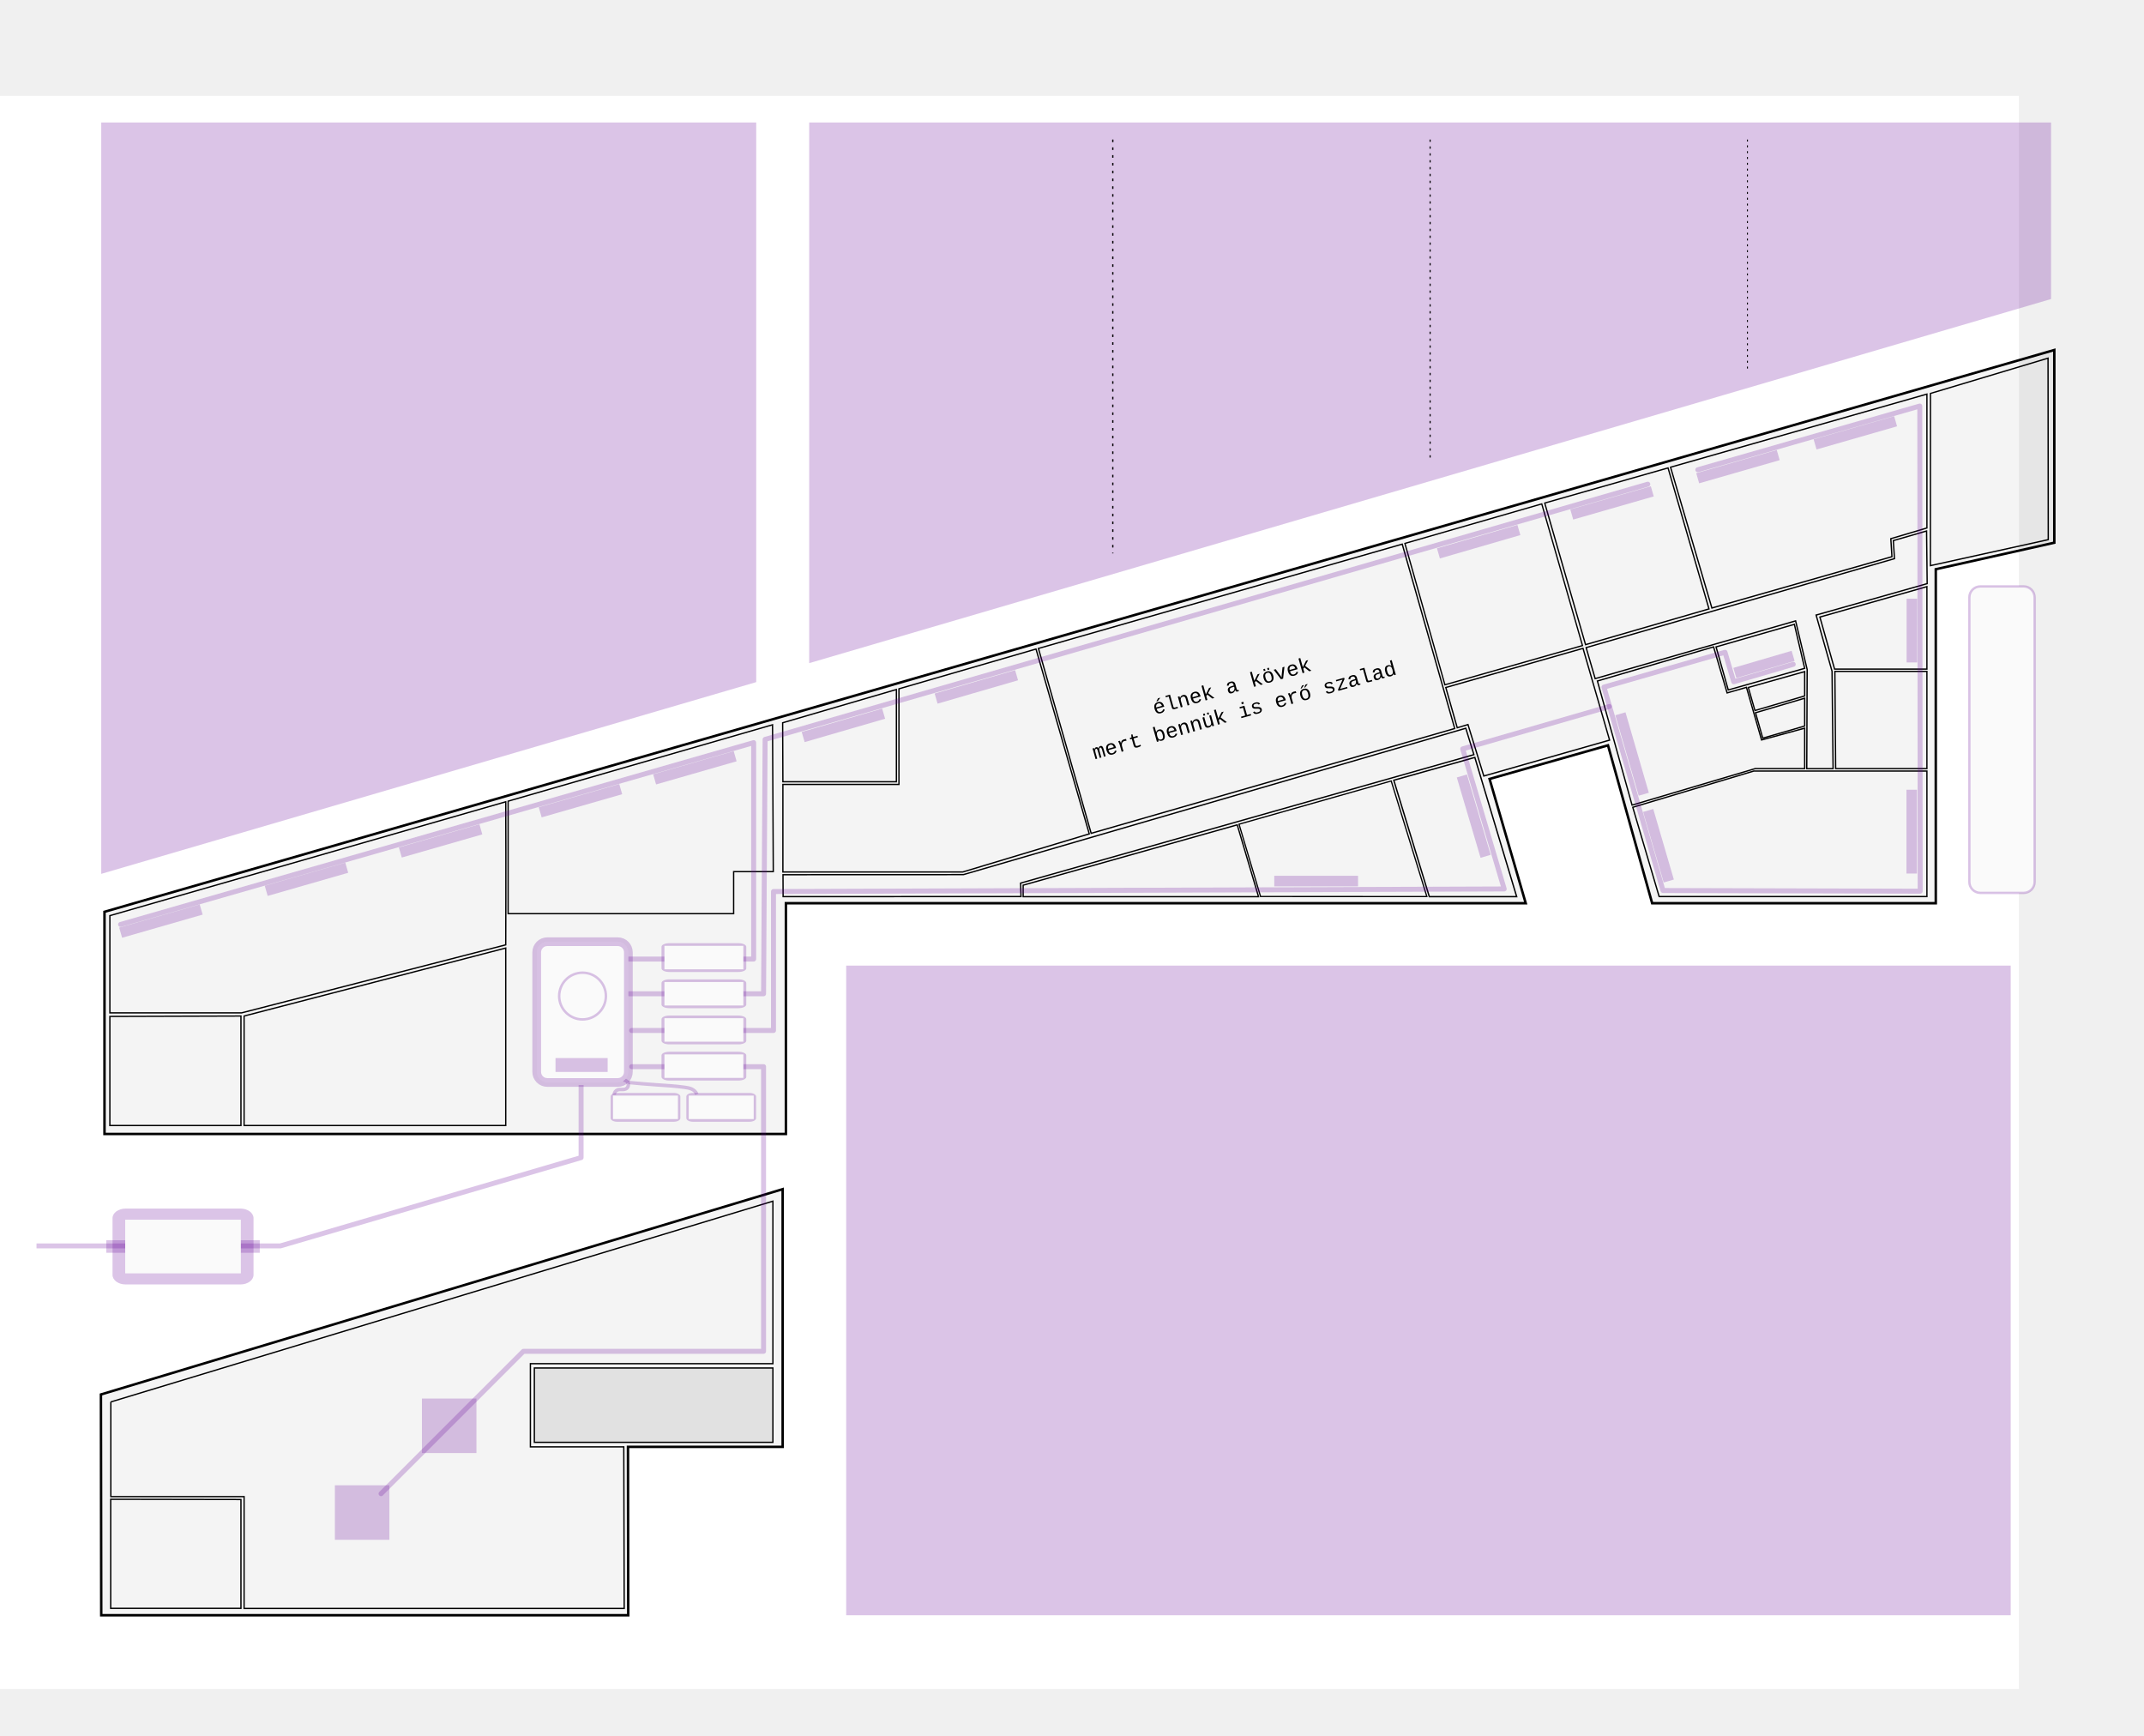
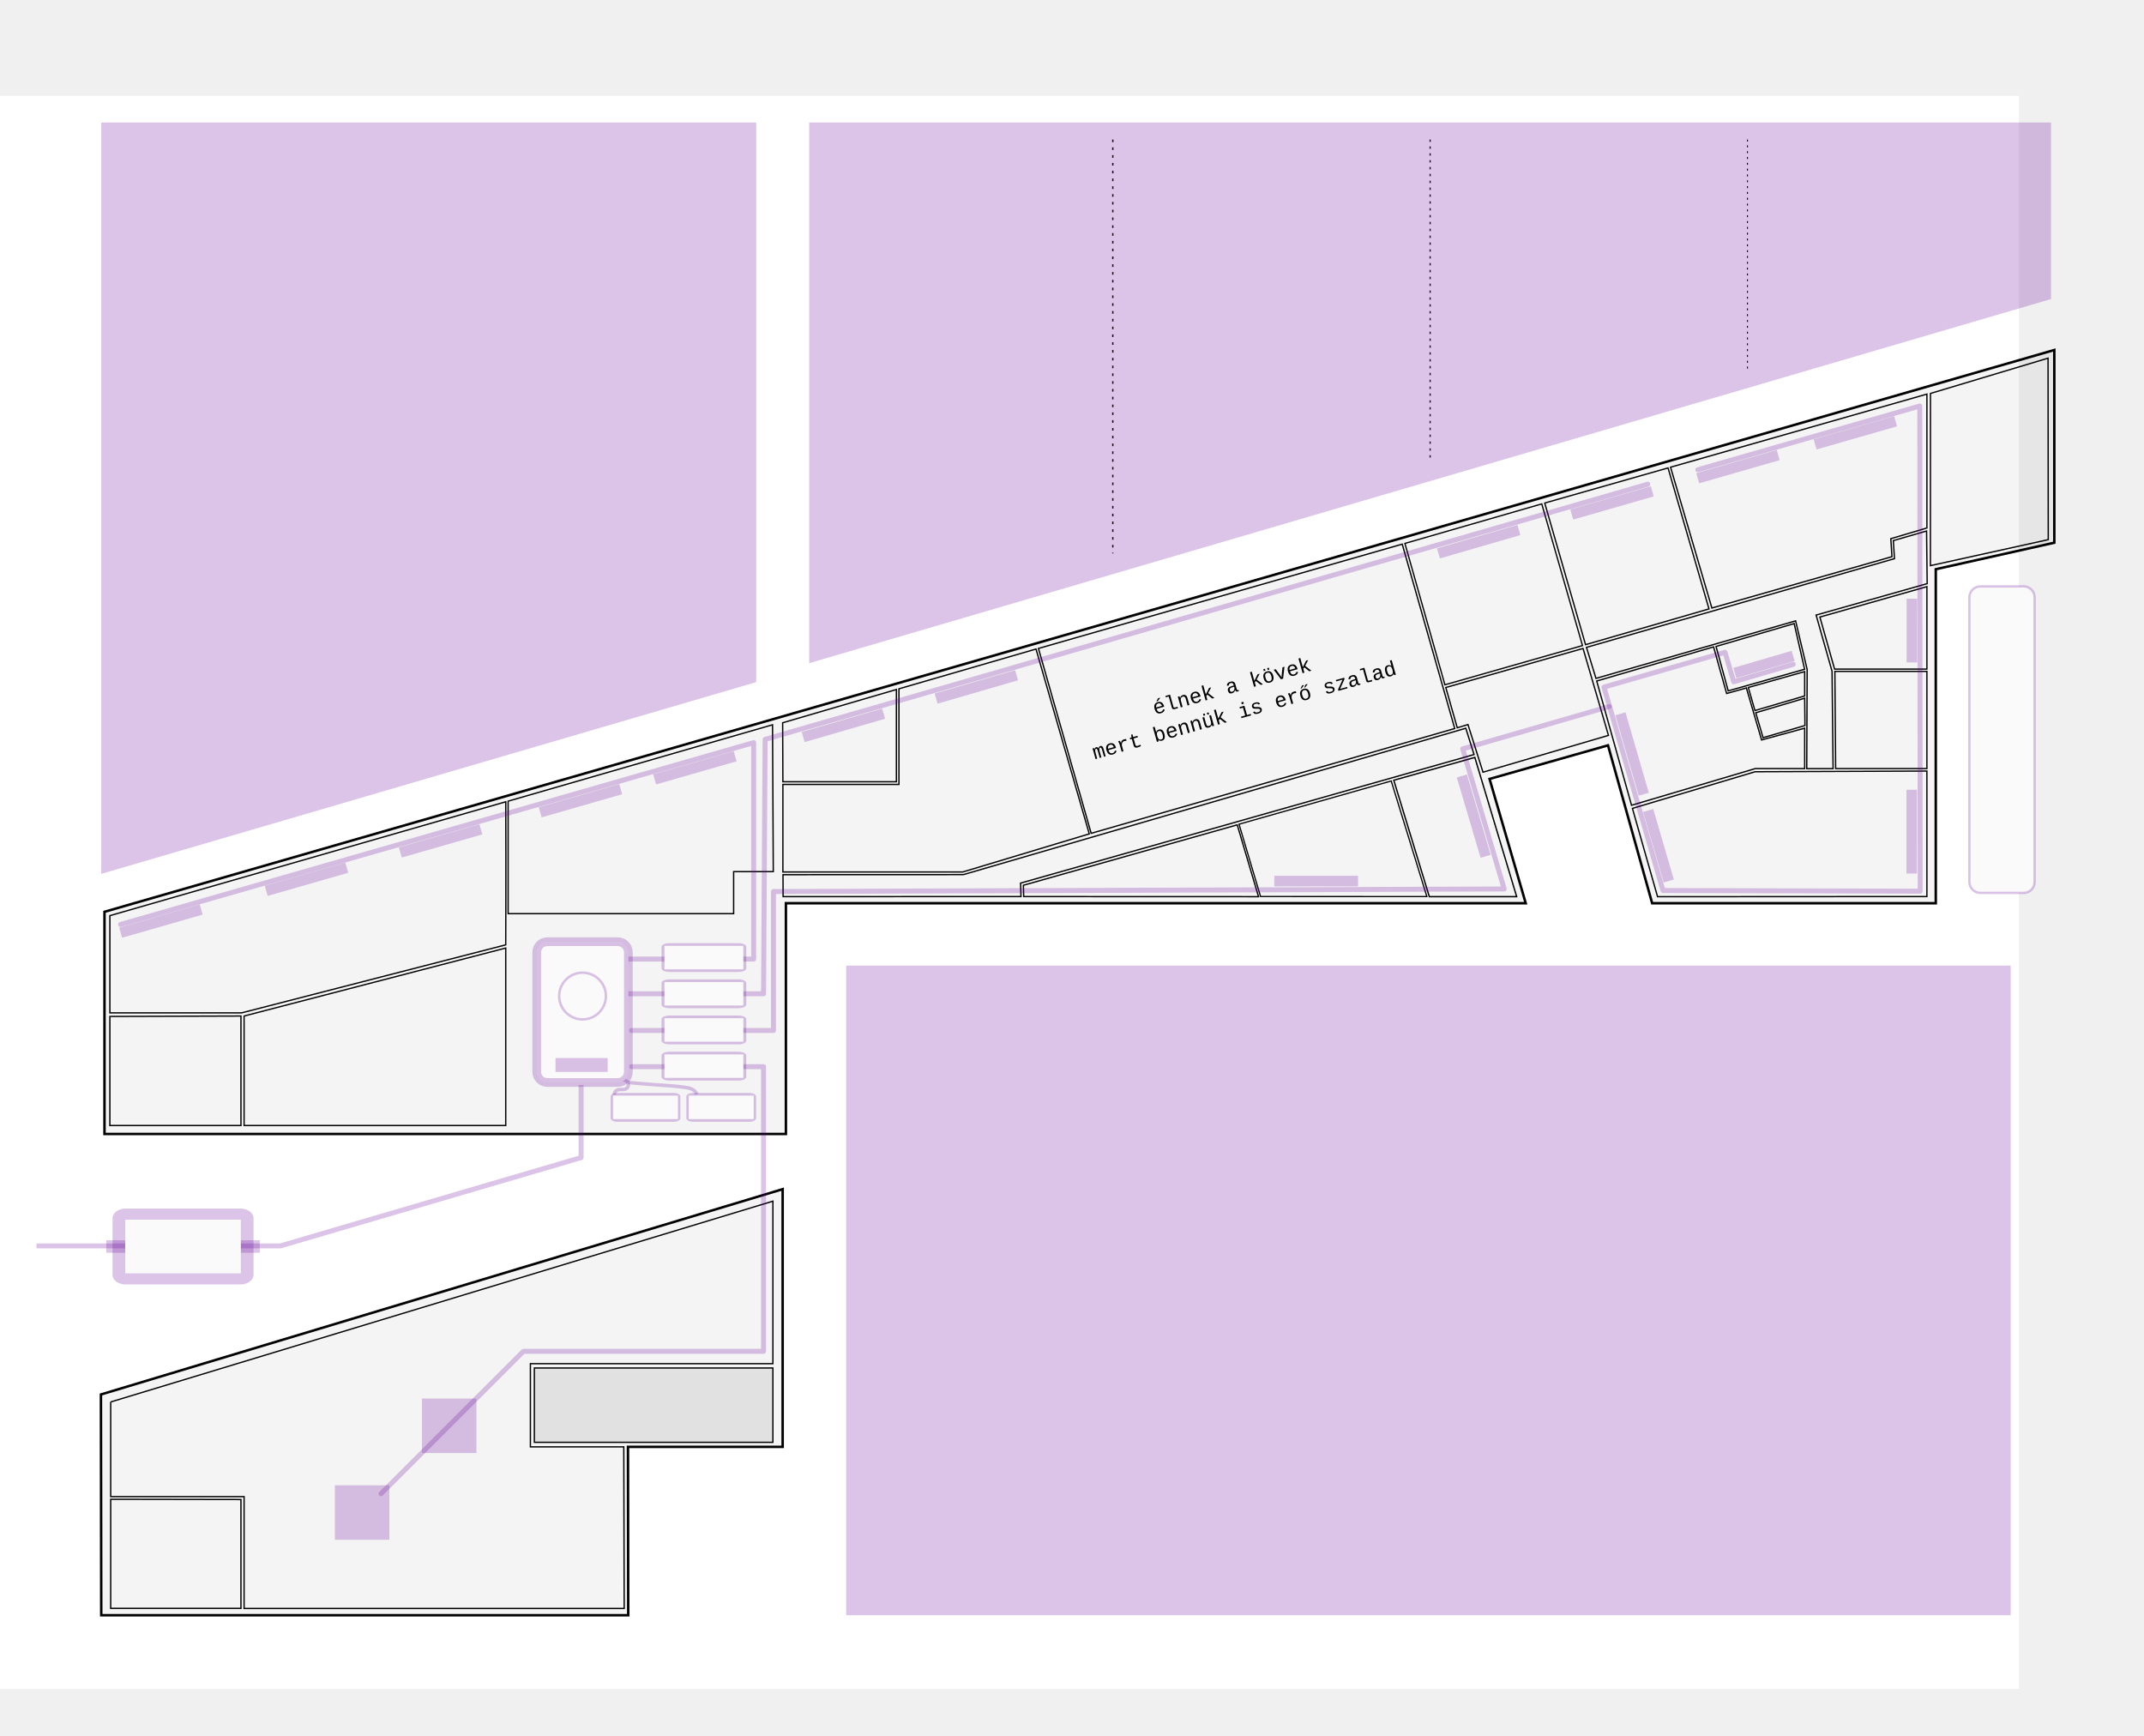
<svg xmlns="http://www.w3.org/2000/svg" width="432.435mm" height="350mm" viewBox="0 0 432.435 350" version="1.1" id="svg5">
  <defs id="defs2">
    </defs>
  <g id="drawing" transform="translate(87.61958,-48.61679)" style="display:inline">
    <rect style="display:inline;opacity:1;fill:#ffffff;fill-opacity:1;stroke:none;stroke-width:0.47;stroke-linecap:butt;stroke-linejoin:round;stroke-miterlimit:4;stroke-dasharray:0.47, 3.759;stroke-dashoffset:0;stroke-opacity:1;stop-color:#000000" id="rect78717" width="416.761" height="321.272" x="-97.173" y="67.955" class="clickthrough" />
    <rect style="opacity:1;fill:#fafafa;fill-opacity:1;stroke:#660099;stroke-width:0.477;stroke-linecap:round;stroke-linejoin:round;stroke-miterlimit:4;stroke-dasharray:none;stroke-opacity:0.231;stop-color:#000000" id="rect4922" width="13.162" height="61.81" x="309.59" y="166.878" ry="2.213" />
    <path style="fill:#000000;fill-opacity:0.045;stroke:#000000;stroke-width:0.5;stroke-linecap:butt;stroke-linejoin:miter;stroke-miterlimit:4;stroke-dasharray:none;stroke-opacity:1" d="m -66.544,232.498 -2.6e-4,44.81 h 137.438 l 2.6e-4,-46.537 149.22,1.2e-4 -7.295,-25.065 23.888,-6.778 8.905,31.842 h 57.206 v -67.358 l 23.907,-5.349 v -38.862 z" id="envelope_emelet" />
    <g id="g2208" style="fill:none;stroke:#660099;stroke-opacity:0.231" transform="translate(0,-1.5875)">
      <path style="fill:none;stroke:#660099;stroke-width:0.7;stroke-linecap:butt;stroke-linejoin:miter;stroke-miterlimit:4;stroke-dasharray:none;stroke-opacity:0.231" d="m 38.092,268.038 c 0.216,-0.021 0.438,0.037 0.617,0.16 0.179,0.123 0.312,0.31 0.371,0.519 0.058,0.209 0.041,0.438 -0.048,0.636 -0.089,0.198 -0.25,0.362 -0.445,0.456 -0.252,0.122 -0.543,0.124 -0.823,0.118 -0.28,-0.006 -0.568,-0.018 -0.83,0.081 -0.198,0.074 -0.372,0.211 -0.491,0.385 -0.119,0.174 -0.184,0.386 -0.182,0.597" id="path1031" />
      <path style="fill:none;fill-opacity:1;stroke:#660099;stroke-width:0.7;stroke-linecap:butt;stroke-linejoin:miter;stroke-miterlimit:4;stroke-dasharray:none;stroke-opacity:0.231" d="m 39.121,268.506 c 1.913,0.189 3.828,0.349 5.746,0.482 1.874,0.129 3.752,0.232 5.612,0.495 0.487,0.069 0.98,0.151 1.426,0.358 0.223,0.104 0.433,0.239 0.609,0.41 0.177,0.171 0.319,0.38 0.402,0.611 0.003,0.007 0.005,0.015 0.008,0.022" id="path1035" />
    </g>
    <path style="fill:#000000;fill-opacity:0.045;stroke:#000000;stroke-width:0.5;stroke-linecap:butt;stroke-linejoin:miter;stroke-miterlimit:4;stroke-dasharray:none;stroke-opacity:1" d="M -67.263,329.841 70.239,288.436 v 51.967 H 39.042 l 0.051,33.958 -106.292,-4e-4 z" id="envelope_foldszint" />
    <path style="fill:#660099;fill-opacity:0.231;stroke:none;stroke-width:0.265px;stroke-linecap:butt;stroke-linejoin:miter;stroke-opacity:1" d="M 75.588,182.353 V 73.313 l 250.482,-2.96e-4 v 35.611 z" id="path91226" class="clickthrough" />
    <rect style="display:inline;opacity:0;fill:#660099;fill-opacity:0.231;stroke:none;stroke-width:1.314;stroke-linecap:butt;stroke-linejoin:round;stroke-miterlimit:4;stroke-dasharray:none;stroke-dashoffset:0;stroke-opacity:0.231;stop-color:#000000" id="rect93623-7" width="58.473" height="31.883" x="267.598" y="73.312" />
    <rect style="display:inline;opacity:0;fill:#660099;fill-opacity:0.231;stroke:none;stroke-width:1.652;stroke-linecap:butt;stroke-linejoin:round;stroke-miterlimit:4;stroke-dasharray:none;stroke-dashoffset:0;stroke-opacity:0.231;stop-color:#000000" id="rect93623-9" width="58.473" height="50.375" x="203.594" y="73.313" />
    <rect style="display:inline;opacity:0;fill:#660099;fill-opacity:0.231;stroke:none;stroke-width:1.933;stroke-linecap:butt;stroke-linejoin:round;stroke-miterlimit:4;stroke-dasharray:none;stroke-dashoffset:0;stroke-opacity:0.231;stop-color:#000000" id="rect93623-6" width="58.473" height="68.96" x="139.591" y="73.313" />
    <rect style="opacity:0;fill:#660099;fill-opacity:0.231;stroke:none;stroke-width:2.178;stroke-linecap:butt;stroke-linejoin:round;stroke-miterlimit:4;stroke-dasharray:none;stroke-dashoffset:0;stroke-opacity:0.231;stop-color:#000000" id="rect93623" width="58.473" height="87.577" x="75.588" y="73.313" />
    <path style="fill:#660099;fill-opacity:0.231;stroke:none;stroke-width:0.265px;stroke-linecap:butt;stroke-linejoin:miter;stroke-opacity:1" d="M 64.905,73.313 H -67.199 V 224.848 L 64.905,186.179 Z" id="path92253" />
    <g id="g2723">
      <path style="display:inline;fill:none;stroke:#000000;stroke-width:0.262;stroke-linecap:butt;stroke-linejoin:miter;stroke-miterlimit:4;stroke-dasharray:0.524, 1.048;stroke-dashoffset:0;stroke-opacity:1" d="M 136.826,76.762 V 160.214" id="path942" />
      <path style="display:inline;fill:none;stroke:#000000;stroke-width:0.231;stroke-linecap:butt;stroke-linejoin:miter;stroke-miterlimit:4;stroke-dasharray:0.461, 0.923;stroke-dashoffset:0;stroke-opacity:1" d="M 200.829,76.762 V 141.429" id="path942-6" />
      <path style="display:inline;fill:none;stroke:#000000;stroke-width:0.196;stroke-linecap:butt;stroke-linejoin:miter;stroke-miterlimit:4;stroke-dasharray:0.391, 0.783;stroke-dashoffset:0;stroke-opacity:1" d="M 264.832,76.762 V 123.305" id="path942-6-3" />
    </g>
    <path style="display:inline;fill:#660099;fill-opacity:0.231;stroke:none;stroke-width:0.256;stroke-linecap:butt;stroke-linejoin:miter;stroke-miterlimit:4;stroke-dasharray:0.256, 3.074;stroke-dashoffset:0;stroke-opacity:1" d="M 317.927,243.35 H 83.054 v 131.012 H 317.927 Z" id="graph" />
    <rect style="display:inline;fill:#660099;fill-opacity:0.231;stroke:none;stroke-width:0.081;stroke-linecap:butt;stroke-linejoin:round;stroke-miterlimit:4;stroke-dasharray:none;stroke-dashoffset:0;stroke-opacity:1;stop-color:#000000" id="rect41701-4" width="30.954" height="2.526" x="-66.18" y="298.739" rx="0" ry="0" />
    <path style="fill:none;stroke:#660099;stroke-width:1;stroke-linecap:butt;stroke-linejoin:round;stroke-miterlimit:4;stroke-dasharray:none;stroke-opacity:0.231" d="m 29.583,267.445 v 14.627 l -60.654,17.807 h -49.188" id="path43866" />
    <rect style="display:inline;fill:#660099;fill-opacity:0.231;stroke:none;stroke-width:0.125;stroke-linecap:round;stroke-linejoin:round;stroke-miterlimit:4;stroke-dasharray:none;stroke-dashoffset:0;stroke-opacity:1;stop-color:#000000" id="rect14422-5" width="28.44" height="15.302" x="-64.923" y="292.351" rx="2.626" ry="1.935" />
    <rect style="display:inline;opacity:1;fill:#fafafa;fill-opacity:1;stroke:none;stroke-width:0.145;stroke-linecap:butt;stroke-linejoin:round;stroke-miterlimit:4;stroke-dasharray:none;stroke-dashoffset:0;stroke-opacity:1;stop-color:#000000" id="rect41701" width="23.323" height="10.824" x="-62.365" y="294.59" rx="0" ry="0" />
    <text xml:space="preserve" style="font-style:normal;font-weight:normal;font-size:4.233px;line-height:1.25;font-family:sans-serif;display:inline;fill:#000000;fill-opacity:1;stroke:none;stroke-width:0.265" x="108.074" y="224.885" id="text4804" transform="rotate(-15.7019)" class="clickthrough">
      <tspan id="tspan4802" style="font-style:normal;font-variant:normal;font-weight:normal;font-stretch:normal;font-size:4.233px;font-family:'Courier New';-inkscape-font-specification:'Courier New';text-align:center;text-anchor:middle;stroke-width:0.265" x="108.074" y="224.885">élnek a kövek</tspan>
      <tspan style="font-style:normal;font-variant:normal;font-weight:normal;font-stretch:normal;font-size:4.233px;font-family:'Courier New';-inkscape-font-specification:'Courier New';text-align:center;text-anchor:middle;stroke-width:0.265" x="108.074" y="230.272" id="tspan8358">mert bennük is erő szalad</tspan>
    </text>
    <path style="fill:none;stroke:#000000;stroke-width:0.265px;stroke-linecap:butt;stroke-linejoin:miter;stroke-opacity:1" d="m 195.203,158.354 -73.374,21.036 10.633,37.284 73.328,-21.14 z" id="room_11" data-room-id="11" />
-     <path style="fill:none;fill-opacity:0.08;stroke:#000000;stroke-width:0.265px;stroke-linecap:butt;stroke-linejoin:miter;stroke-opacity:1" d="m 161.923,214.966 -43.176,12.166 v 2.313 h 47.469 z" id="room_27" data-room-id="27" />
+     <path style="fill:none;fill-opacity:0.08;stroke:#000000;stroke-width:0.265px;stroke-linecap:butt;stroke-linejoin:miter;stroke-opacity:1" d="m 161.923,214.966 -43.13,12.183 0.064,2.278 47.358,0.018 z" id="room_27" data-room-id="27" />
    <path style="fill:none;fill-opacity:0.08;stroke:#000000;stroke-width:0.265px;stroke-linecap:butt;stroke-linejoin:miter;stroke-opacity:1" d="m 279.446,173.059 21.583,-6.136 v 16.636 h -18.623 z" id="room_16" data-room-id="16" />
-     <path style="fill:none;stroke:#000000;stroke-width:0.265px;stroke-linecap:butt;stroke-linejoin:miter;stroke-opacity:1" d="m 70.33,229.438 -0.023,-4.42 36.385,-0.015 101.331,-29.522 1.636,5.326 -91.432,25.907 0.083,2.712 z" id="room_24" data-room-id="24" />
-     <path style="fill:none;stroke:#000000;stroke-width:0.265px;stroke-linecap:butt;stroke-linejoin:miter;stroke-opacity:1" d="m 237.024,197.875 -25.367,7.243 -3.194,-10.379 -2.162,0.646 -2.309,-8.12 27.675,-7.895 z" id="room_17" data-room-id="17" />
-     <path style="fill:none;stroke:#000000;stroke-width:0.265px;stroke-linecap:butt;stroke-linejoin:miter;stroke-opacity:1" d="m 300.964,155.702 0.117,10.617 -22.401,6.338 3.215,11.333 0.208,19.639 -5.308,-1e-5 0.083,-19.993 -2.332,-9.806 -40.428,11.646 -1.823,-6.255 62.194,-17.942 -0.232,-3.638 z" id="room_25" data-room-id="25" />
+     <path style="fill:none;stroke:#000000;stroke-width:0.265px;stroke-linecap:butt;stroke-linejoin:miter;stroke-opacity:1" d="m 70.33,229.438 -0.023,-4.42 36.385,-0.015 101.331,-29.522 1.665,5.303 -91.461,25.93 0.083,2.712 z" id="room_24" data-room-id="24" />
+     <path style="fill:none;stroke:#000000;stroke-width:0.265px;stroke-linecap:butt;stroke-linejoin:miter;stroke-opacity:1" d="m 236.799,196.92 -25.305,7.426 -3.031,-9.607 -2.162,0.646 -2.309,-8.12 27.681,-7.873 z" id="room_17" data-room-id="17" />
+     <path style="fill:none;stroke:#000000;stroke-width:0.265px;stroke-linecap:butt;stroke-linejoin:miter;stroke-opacity:1" d="m 300.964,155.702 0.117,10.617 -22.401,6.338 3.215,11.333 0.208,19.639 -5.308,-1e-5 0.083,-19.993 -2.332,-9.806 -40.264,11.599 -1.917,-6.255 62.123,-17.895 -0.232,-3.638 z" id="room_25" data-room-id="25" />
    <path style="fill:none;fill-opacity:0.08;stroke:#000000;stroke-width:0.265px;stroke-linecap:butt;stroke-linejoin:miter;stroke-opacity:1" d="m 301.029,184.014 1e-5,19.61 H 282.623 l -0.156,-19.61 z" id="szita_moso" data-temperature-rooms="[25,1,16]" />
    <path style="fill:none;fill-opacity:0.08;stroke:#000000;stroke-width:0.265px;stroke-linecap:butt;stroke-linejoin:miter;stroke-opacity:1" d="m 276.375,184.059 -11.368,3.199 1.336,4.652 10.032,-2.944 z" id="wc1" data-temperature-rooms="[13,25]" />
-     <path style="fill:none;fill-opacity:0.08;stroke:#000000;stroke-width:0.265px;stroke-linecap:butt;stroke-linejoin:miter;stroke-opacity:1" d="m 276.375,189.428 v 5.607 l -8.453,2.447 -1.461,-5.125 z" id="wc2" data-temperature-rooms="[13,25]" />
-     <path style="fill:none;fill-opacity:0.08;stroke:#000000;stroke-width:0.265px;stroke-linecap:butt;stroke-linejoin:miter;stroke-opacity:1" d="m 274.295,174.526 -15.794,4.552 2.461,8.679 15.413,-4.358 z" id="ovi_wc" data-temperature-rooms="[13,25]" />
+     <path style="fill:none;fill-opacity:0.08;stroke:#000000;stroke-width:0.265px;stroke-linecap:butt;stroke-linejoin:miter;stroke-opacity:1" d="m 276.375,189.428 0.058,5.508 -8.453,2.447 -1.469,-5.026 z" id="wc2" data-temperature-rooms="[13,25]" />
+     <path style="fill:none;fill-opacity:0.08;stroke:#000000;stroke-width:0.265px;stroke-linecap:butt;stroke-linejoin:miter;stroke-opacity:1" d="m 274.254,174.374 -15.753,4.61 2.45,8.96 15.413,-4.358 z" id="ovi_wc" data-temperature-rooms="[13,25]" />
    <path style="display:inline;fill:none;fill-opacity:0.08;stroke:#000000;stroke-width:0.265;stroke-linecap:butt;stroke-linejoin:miter;stroke-miterlimit:4;stroke-dasharray:none;stroke-opacity:1" d="m 14.385,239.808 v 0 l -52.772,13.71 c 0,7.361 0,14.723 0,22.084 l 52.772,-4.2e-4 z" id="pult" />
    <path style="display:inline;fill:#000000;fill-opacity:0.08;stroke:#000000;stroke-width:0.265px;stroke-linecap:butt;stroke-linejoin:miter;stroke-opacity:1" d="m 68.271,324.5 v 14.989 h -48.113 v -14.989 z" id="lenti_wc" />
    <g id="g912">
      <path style="display:inline;fill:none;stroke:#000000;stroke-width:0.265px;stroke-linecap:butt;stroke-linejoin:miter;stroke-opacity:1" d="m 249.325,142.838 8.335,28.402 36.318,-10.36 -0.228,-3.626 7.28,-2.161 v -26.997 z" id="room_2" data-room-id="2" />
-       <path style="fill:none;fill-opacity:0.08;stroke:#000000;stroke-width:0.265px;stroke-linecap:butt;stroke-linejoin:miter;stroke-opacity:1" d="m 241.559,210.984 -6.989,-25.028 23.43,-6.881 2.732,9.284 3.902,-1.121 3.046,10.607 8.695,-2.378 v 8.156 h -9.986 z" id="room_13" data-room-id="13" />
-       <path style="display:inline;fill:none;stroke:#000000;stroke-width:0.265px;stroke-linecap:butt;stroke-linejoin:miter;stroke-opacity:1" d="m 241.703,211.424 24.396,-7.309 h 34.931 v 25.306 h -54.011 z" id="room_1" data-room-id="1" />
+       <path style="fill:none;fill-opacity:0.08;stroke:#000000;stroke-width:0.265px;stroke-linecap:butt;stroke-linejoin:miter;stroke-opacity:1" d="m 241.454,211.019 -7.024,-25.063 23.571,-6.881 2.633,9.4 3.984,-1.121 3.063,10.491 8.695,-2.378 v 8.156 h -9.986 z" id="room_13" data-room-id="13" />
+       <path style="display:inline;fill:none;stroke:#000000;stroke-width:0.265px;stroke-linecap:butt;stroke-linejoin:miter;stroke-opacity:1" d="m 241.632,211.646 24.746,-7.391 34.65,-0.14 v 25.306 l -54.325,0.033 z" id="room_1" data-room-id="1" />
      <path style="display:inline;fill:none;stroke:#000000;stroke-width:0.263px;stroke-linecap:butt;stroke-linejoin:miter;stroke-opacity:1" d="m 223.944,150.065 24.872,-7.081 8.259,28.432 -24.897,7.212 z" id="room_3" data-room-id="3" />
      <path style="display:inline;fill:none;stroke:#000000;stroke-width:0.259px;stroke-linecap:butt;stroke-linejoin:miter;stroke-opacity:1" d="m 223.348,150.241 -27.604,7.966 8.067,28.512 27.748,-7.909 z" id="room_4" data-room-id="4" />
      <path style="display:inline;fill:none;stroke:#000000;stroke-width:0.275px;stroke-linecap:butt;stroke-linejoin:miter;stroke-opacity:1" d="m 193.501,205.969 16.345,-4.603 8.439,28.079 h -17.62 z" id="room_7" data-room-id="7" />
      <path style="display:inline;fill:none;stroke:#000000;stroke-width:0.247px;stroke-linecap:butt;stroke-linejoin:miter;stroke-opacity:1" d="m 192.982,206.118 -30.694,8.717 4.339,14.581 33.543,0.012 z" id="room_6" data-room-id="6" />
      <path style="fill:none;stroke:#000000;stroke-width:0.265px;stroke-linecap:butt;stroke-linejoin:miter;stroke-opacity:1" d="m 121.338,179.509 10.74,37.276 -25.516,7.685 H 70.286 l 2.6e-4,-17.656 h 23.409 v -19.284 z" id="room_5" data-room-id="5" />
      <path style="display:inline;fill:none;stroke:#000000;stroke-width:0.265px;stroke-linecap:butt;stroke-linejoin:miter;stroke-opacity:1" d="m 93.18,187.669 v 18.598 H 70.286 l -0.047,-11.888 z" id="room_12" data-room-id="12" />
      <path style="fill:none;stroke:#000000;stroke-width:0.265px;stroke-linecap:butt;stroke-linejoin:miter;stroke-opacity:1" d="m 68.346,224.399 -0.149,-29.618 -53.33,15.41 v 22.688 h 45.486 l 4.94e-4,-8.48 z" id="room_8" data-room-id="8" />
      <path style="fill:none;stroke:#000000;stroke-width:0.265px;stroke-linecap:butt;stroke-linejoin:miter;stroke-opacity:1" d="m 14.385,210.313 -79.843,22.964 v 19.607 h 26.56 l 53.283,-13.721 c 0,0 0.062,-14.952 -1.64e-4,-28.849 z" id="room_9" data-room-id="9" />
-       <path style="fill:none;stroke:#000000;stroke-width:0.265px;stroke-linecap:butt;stroke-linejoin:miter;stroke-opacity:1" d="m -65.267,331.342 133.538,-40.484 v 32.772 h -48.913 v 16.774 h 18.837 l 0.083,32.587 -76.665,4.8e-4 v -22.556 l -26.88,-2.8e-4 v -19.093" id="room_10" data-room-id="10" />
+       <path style="fill:none;stroke:#000000;stroke-width:0.265px;stroke-linecap:butt;stroke-linejoin:miter;stroke-opacity:1" d="m -65.267,331.342 133.538,-40.484 v 32.772 h -48.913 v 16.774 h 18.837 l 0.083,32.587 -76.665,4.8e-4 v -22.556 l -26.905,-2.8e-4 v -19.093" id="room_10" data-room-id="10" />
    </g>
    <path style="fill:none;stroke:#660099;stroke-width:1;stroke-linecap:round;stroke-linejoin:round;stroke-miterlimit:4;stroke-dasharray:none;stroke-opacity:0.231" d="m 39.272,242.029 25.118,-7e-5 V 198.381 l -127.688,36.669" id="path6552" class="clickthrough" />
    <path style="display:inline;fill:none;stroke:#660099;stroke-width:1;stroke-linecap:round;stroke-linejoin:round;stroke-miterlimit:4;stroke-dasharray:none;stroke-opacity:0.231" d="M 39.248,249.029 H 66.39 l 0.31,-51.302 178.035,-51.463" id="path5000" class="clickthrough" />
    <path style="fill:none;stroke:#660099;stroke-width:1;stroke-linecap:round;stroke-linejoin:round;stroke-miterlimit:4;stroke-dasharray:none;stroke-opacity:0.231" d="m 254.823,143.351 44.77,-12.849 0.079,97.843 -51.874,-0.14 -11.906,-41.018 24.416,-7.023 1.757,5.943 12.006,-3.52" id="path1049" />
    <path style="fill:none;stroke:#660099;stroke-width:1;stroke-linecap:round;stroke-linejoin:round;stroke-miterlimit:4;stroke-dasharray:none;stroke-opacity:0.231" d="m 39.777,256.437 28.613,-3.3e-4 1.87e-4,-28.026 147.382,-0.518 -8.374,-28.247 29.575,-8.547" id="path6020" class="clickthrough" />
    <path style="fill:none;stroke:#660099;stroke-width:1;stroke-linecap:round;stroke-linejoin:round;stroke-miterlimit:4;stroke-dasharray:none;stroke-opacity:0.231" d="m 39.801,263.729 26.589,-4.1e-4 v 4.947 52.461 l -48.441,4.1e-4 -28.707,28.707" id="path7279" class="clickthrough" />
    <g id="cycle4_radiators" transform="translate(-4.233333,4.233333)" class="clickthrough">
      <rect style="opacity:1;fill:#660099;fill-opacity:0.231;stroke:none;stroke-width:0.215;stroke-linecap:butt;stroke-linejoin:round;stroke-miterlimit:4;stroke-dasharray:none;stroke-dashoffset:0;stroke-opacity:0.231;stop-color:#000000" id="trafohaz_radiator_2" width="10.995" height="10.995" x="-15.842" y="343.921" />
      <rect style="display:inline;fill:#660099;fill-opacity:0.231;stroke:none;stroke-width:0.215;stroke-linecap:butt;stroke-linejoin:round;stroke-miterlimit:4;stroke-dasharray:none;stroke-dashoffset:0;stroke-opacity:0.231;stop-color:#000000" id="trafohaz_radiator_1" width="10.995" height="10.995" x="1.713" y="326.428" />
    </g>
    <g id="cycle3_radiators" class="clickthrough" transform="translate(0.2305368,1.5875)">
      <rect style="display:inline;fill:#660099;fill-opacity:0.231;stroke:none;stroke-width:0.215;stroke-linecap:butt;stroke-linejoin:round;stroke-miterlimit:4;stroke-dasharray:none;stroke-dashoffset:0;stroke-opacity:0.231;stop-color:#000000" id="kisterem_radiator_2" width="16.898" height="2.128" x="-13.937" y="207.4" ry="0" transform="rotate(-16.0342)" />
      <rect style="display:inline;fill:#660099;fill-opacity:0.231;stroke:none;stroke-width:0.215;stroke-linecap:butt;stroke-linejoin:round;stroke-miterlimit:4;stroke-dasharray:none;stroke-dashoffset:0;stroke-opacity:0.231;stop-color:#000000" id="kisterem_radiator_1" width="16.898" height="2.128" x="-37.952" y="207.406" ry="0" transform="rotate(-16.0342)" />
      <rect style="display:inline;fill:#660099;fill-opacity:0.231;stroke:none;stroke-width:0.215;stroke-linecap:butt;stroke-linejoin:round;stroke-miterlimit:4;stroke-dasharray:none;stroke-dashoffset:0;stroke-opacity:0.231;stop-color:#000000" id="vendegter_radiator_3" width="16.898" height="2.128" x="-67.303" y="207.401" ry="0" transform="rotate(-16.0342)" />
      <rect style="display:inline;fill:#660099;fill-opacity:0.231;stroke:none;stroke-width:0.215;stroke-linecap:butt;stroke-linejoin:round;stroke-miterlimit:4;stroke-dasharray:none;stroke-dashoffset:0;stroke-opacity:0.231;stop-color:#000000" id="vendegter_radiator_2" width="16.898" height="2.128" x="-95.438" y="207.37" ry="0" transform="rotate(-16.0342)" />
      <rect style="display:inline;fill:#660099;fill-opacity:0.231;stroke:none;stroke-width:0.215;stroke-linecap:butt;stroke-linejoin:round;stroke-miterlimit:4;stroke-dasharray:none;stroke-dashoffset:0;stroke-opacity:0.231;stop-color:#000000" id="vendegter_radiator_1" width="16.898" height="2.128" x="-125.985" y="207.369" ry="0" transform="rotate(-16.0342)" />
    </g>
    <g id="cycle1_radiators" class="clickthrough" style="display:inline">
      <rect style="display:inline;fill:#660099;fill-opacity:0.231;stroke:none;stroke-width:0.202;stroke-linecap:butt;stroke-linejoin:round;stroke-miterlimit:4;stroke-dasharray:none;stroke-dashoffset:0;stroke-opacity:0.231;stop-color:#000000" id="oktopusz_szita_radiator_2" data-location-id="oktopusz_szita" data-probes="[]" data-trvs="[&quot;79&quot;]" width="14.824" height="2.128" x="272.182" y="-176.618" ry="0" transform="rotate(73.72126)" />
      <rect style="display:inline;fill:#660099;fill-opacity:0.231;stroke:none;stroke-width:0.215;stroke-linecap:butt;stroke-linejoin:round;stroke-miterlimit:4;stroke-dasharray:none;stroke-dashoffset:0;stroke-opacity:0.231;stop-color:#000000" id="oktopusz_szita_radiator_1" data-trvs="[&quot;77&quot;]" width="16.898" height="2.128" x="207.881" y="-299.028" ry="0" transform="rotate(90)" />
      <rect style="display:inline;fill:#660099;fill-opacity:0.231;stroke:none;stroke-width:0.215;stroke-linecap:butt;stroke-linejoin:round;stroke-miterlimit:4;stroke-dasharray:none;stroke-dashoffset:0;stroke-opacity:0.231;stop-color:#000000" id="golyafeszek_radiator_1" data-location-id="golyafeszek" data-probes="[&quot;ovi_radiatorok_shelly/temperature:100&quot;,&quot;ovi_radiatorok_shelly/temperature:101&quot;]" data-trvs="[&quot;71&quot;]" width="16.898" height="2.128" x="229.459" y="208.713" ry="0" transform="rotate(-16.0342)" />
      <rect style="display:inline;fill:#660099;fill-opacity:0.231;stroke:none;stroke-width:0.215;stroke-linecap:butt;stroke-linejoin:round;stroke-miterlimit:4;stroke-dasharray:none;stroke-dashoffset:0;stroke-opacity:0.231;stop-color:#000000" id="golyafeszek_radiator_2" data-location-id="golyafeszek" data-probes="[&quot;ovi_radiatorok_shelly/temperature:102&quot;,&quot;ovi_radiatorok_shelly/temperature:103&quot;]" data-trvs="[&quot;75&quot;]" width="16.898" height="2.128" x="204.819" y="208.732" ry="0" transform="rotate(-16.0342)" />
      <rect style="display:inline;fill:#660099;fill-opacity:0.231;stroke:none;stroke-width:0.183;stroke-linecap:butt;stroke-linejoin:round;stroke-miterlimit:4;stroke-dasharray:none;stroke-dashoffset:0;stroke-opacity:0.231;stop-color:#000000" id="golyafeszek_wc_radiator_1" width="12.244" height="2.128" x="199.997" y="249.529" ry="0" transform="matrix(0.959728,-0.2809309,0.2807371,0.9597847,0,0)" />
      <rect style="display:inline;fill:#660099;fill-opacity:0.231;stroke:none;stroke-width:0.215;stroke-linecap:butt;stroke-linejoin:round;stroke-miterlimit:4;stroke-dasharray:none;stroke-dashoffset:0;stroke-opacity:0.231;stop-color:#000000" id="gepmuhely_radiator_1" data-trvs="[&quot;57&quot;]" width="16.898" height="2.128" x="251.623" y="-177.097" ry="0" transform="rotate(73.80998)" />
      <rect style="display:inline;fill:#660099;fill-opacity:0.231;stroke:none;stroke-width:0.188;stroke-linecap:butt;stroke-linejoin:round;stroke-miterlimit:4;stroke-dasharray:none;stroke-dashoffset:0;stroke-opacity:0.231;stop-color:#000000" id="kistargyalo_radiator_1" width="12.853" height="2.128" x="169.357" y="-299.062" ry="0" transform="rotate(90)" />
      <rect style="display:inline;fill:#660099;fill-opacity:0.231;stroke:none;stroke-width:0.215;stroke-linecap:butt;stroke-linejoin:round;stroke-miterlimit:4;stroke-dasharray:none;stroke-dashoffset:0;stroke-opacity:0.231;stop-color:#000000" id="golyairoda_radiator_1" data-trvs="[&quot;65&quot;]" width="16.898" height="2.128" x="255.466" y="-141.601" ry="0" transform="rotate(73.52075)" />
      <rect style="opacity:1;fill:#660099;fill-opacity:0.231;stroke:none;stroke-width:0.215;stroke-linecap:butt;stroke-linejoin:round;stroke-miterlimit:4;stroke-dasharray:none;stroke-dashoffset:0;stroke-opacity:0.231;stop-color:#000000" id="studio_radiator_1" data-trvs="[&quot;69&quot;]" width="16.898" height="2.128" x="169.392" y="225.243" ry="0" />
    </g>
    <g id="cycle2_radiators" class="clickthrough">
      <rect style="display:inline;fill:#660099;fill-opacity:0.231;stroke:none;stroke-width:0.215;stroke-linecap:butt;stroke-linejoin:round;stroke-miterlimit:4;stroke-dasharray:none;stroke-dashoffset:0;stroke-opacity:0.231;stop-color:#000000" id="merce_radiator_1" data-trvs="[&quot;63&quot;]" width="16.898" height="2.128" x="44.34" y="209.133" ry="0" transform="rotate(-16.19002)" />
      <rect style="display:inline;fill:#660099;fill-opacity:0.231;stroke:none;stroke-width:0.215;stroke-linecap:butt;stroke-linejoin:round;stroke-miterlimit:4;stroke-dasharray:none;stroke-dashoffset:0;stroke-opacity:0.231;stop-color:#000000" id="merce_targyalo_radiator_1" data-display-label="Diós Edit" data-trvs="[&quot;53&quot;]" width="16.898" height="2.128" x="16.429" y="209.104" ry="0" transform="rotate(-16.19002)" />
      <rect style="display:inline;fill:#660099;fill-opacity:0.231;stroke:none;stroke-width:0.215;stroke-linecap:butt;stroke-linejoin:round;stroke-miterlimit:4;stroke-dasharray:none;stroke-dashoffset:0;stroke-opacity:0.231;stop-color:#000000" id="pk_radiator_1" data-trvs="[&quot;42&quot;]" width="16.898" height="2.128" x="178.386" y="208.742" ry="0" transform="rotate(-16.0342)" />
      <rect style="display:inline;fill:#660099;fill-opacity:0.231;stroke:none;stroke-width:0.215;stroke-linecap:butt;stroke-linejoin:round;stroke-miterlimit:4;stroke-dasharray:none;stroke-dashoffset:0;stroke-opacity:0.231;stop-color:#000000" id="szgk_radiator_1" data-trvs="[&quot;59&quot;]" width="16.898" height="2.128" x="149.803" y="209.262" ry="0" transform="rotate(-16.19002)" />
    </g>
    <rect style="opacity:1;fill:#fafafa;fill-opacity:1;stroke:#660099;stroke-width:1.755;stroke-linecap:round;stroke-linejoin:round;stroke-miterlimit:4;stroke-dasharray:none;stroke-dashoffset:0;stroke-opacity:0.231;stop-color:#000000" id="rect14620" width="18.49" height="28.387" x="20.631" y="238.532" ry="2.14" />
    <rect style="opacity:1;fill:#660099;fill-opacity:0.231;stroke:none;stroke-width:0.204;stroke-linecap:round;stroke-linejoin:round;stroke-miterlimit:4;stroke-dasharray:none;stroke-dashoffset:0;stroke-opacity:0.79;stop-color:#000000" id="rect14422" width="10.515" height="2.803" x="24.427" y="261.996" class="clickthrough" />
    <circle style="display:inline;fill:none;fill-opacity:0.231;stroke:#660099;stroke-width:0.5;stroke-linecap:butt;stroke-linejoin:round;stroke-miterlimit:4;stroke-dasharray:none;stroke-dashoffset:0;stroke-opacity:0.231;stop-color:#000000" id="path79704-9" cx="29.876" cy="249.491" r="4.713" class="clickthrough" />
    <rect style="display:inline;fill:#660099;fill-opacity:0.231;stroke:none;stroke-width:0.06;stroke-linecap:round;stroke-linejoin:round;stroke-miterlimit:4;stroke-dasharray:none;stroke-dashoffset:0;stroke-opacity:1;stop-color:#000000" id="rect14422-5-7" width="17.096" height="5.811" x="45.805" y="238.826" rx="1.579" ry="0.735" />
    <rect style="display:inline;fill:#fafafa;fill-opacity:1;stroke:none;stroke-width:0.079;stroke-linecap:butt;stroke-linejoin:round;stroke-miterlimit:4;stroke-dasharray:none;stroke-dashoffset:0;stroke-opacity:1;stop-color:#000000" id="rect41701-6" width="15.917" height="4.736" x="46.395" y="239.364" rx="0" ry="0" />
    <rect style="display:inline;fill:#660099;fill-opacity:0.231;stroke:none;stroke-width:0.06;stroke-linecap:round;stroke-linejoin:round;stroke-miterlimit:4;stroke-dasharray:none;stroke-dashoffset:0;stroke-opacity:1;stop-color:#000000" id="rect14422-5-7-4" width="17.096" height="5.811" x="45.805" y="246.125" rx="1.579" ry="0.735" />
    <rect style="display:inline;fill:#fafafa;fill-opacity:1;stroke:none;stroke-width:0.079;stroke-linecap:butt;stroke-linejoin:round;stroke-miterlimit:4;stroke-dasharray:none;stroke-dashoffset:0;stroke-opacity:1;stop-color:#000000" id="rect41701-6-7" width="15.917" height="4.736" x="46.395" y="246.662" rx="0" ry="0" />
    <rect style="display:inline;fill:#660099;fill-opacity:0.231;stroke:none;stroke-width:0.06;stroke-linecap:round;stroke-linejoin:round;stroke-miterlimit:4;stroke-dasharray:none;stroke-dashoffset:0;stroke-opacity:1;stop-color:#000000" id="rect14422-5-7-4-3" width="17.096" height="5.811" x="45.805" y="253.423" rx="1.579" ry="0.735" />
    <rect style="display:inline;fill:#fafafa;fill-opacity:1;stroke:none;stroke-width:0.079;stroke-linecap:butt;stroke-linejoin:round;stroke-miterlimit:4;stroke-dasharray:none;stroke-dashoffset:0;stroke-opacity:1;stop-color:#000000" id="rect41701-6-7-6" width="15.917" height="4.736" x="46.395" y="253.961" rx="0" ry="0" />
    <rect style="display:inline;fill:#660099;fill-opacity:0.231;stroke:none;stroke-width:0.06;stroke-linecap:round;stroke-linejoin:round;stroke-miterlimit:4;stroke-dasharray:none;stroke-dashoffset:0;stroke-opacity:1;stop-color:#000000" id="rect14422-5-7-4-5" width="17.096" height="5.811" x="45.805" y="260.722" rx="1.579" ry="0.735" />
    <rect style="display:inline;fill:#660099;fill-opacity:0.231;stroke:none;stroke-width:0.054;stroke-linecap:round;stroke-linejoin:round;stroke-miterlimit:4;stroke-dasharray:none;stroke-dashoffset:0;stroke-opacity:1;stop-color:#000000" id="rect14422-5-7-4-5-7" width="14.07" height="5.811" x="35.535" y="269.029" rx="1.299" ry="0.735" />
    <rect style="display:inline;fill:#660099;fill-opacity:0.231;stroke:none;stroke-width:0.054;stroke-linecap:round;stroke-linejoin:round;stroke-miterlimit:4;stroke-dasharray:none;stroke-dashoffset:0;stroke-opacity:1;stop-color:#000000" id="rect14422-5-7-4-5-7-6" width="14.07" height="5.811" x="50.813" y="269.029" rx="1.299" ry="0.735" />
    <rect style="display:inline;fill:#fafafa;fill-opacity:1;stroke:none;stroke-width:0.079;stroke-linecap:butt;stroke-linejoin:round;stroke-miterlimit:4;stroke-dasharray:none;stroke-dashoffset:0;stroke-opacity:1;stop-color:#000000" id="rect41701-6-7-66" width="15.917" height="4.736" x="46.395" y="261.26" rx="0" ry="0" />
    <rect style="display:inline;fill:#fafafa;fill-opacity:1;stroke:none;stroke-width:0.072;stroke-linecap:butt;stroke-linejoin:round;stroke-miterlimit:4;stroke-dasharray:none;stroke-dashoffset:0;stroke-opacity:1;stop-color:#000000" id="rect41701-6-7-66-0" width="13.099" height="4.736" x="36.02" y="269.567" rx="0" ry="0" />
    <rect style="display:inline;fill:#fafafa;fill-opacity:1;stroke:none;stroke-width:0.072;stroke-linecap:butt;stroke-linejoin:round;stroke-miterlimit:4;stroke-dasharray:none;stroke-dashoffset:0;stroke-opacity:1;stop-color:#000000" id="rect41701-6-7-66-0-7" width="13.099" height="4.736" x="51.298" y="269.567" rx="0" ry="0" />
    <path style="fill:none;fill-opacity:0.281;stroke:none;stroke-width:0.265;stroke-linecap:butt;stroke-linejoin:miter;stroke-miterlimit:4;stroke-dasharray:0.265, 3.18;stroke-dashoffset:0;stroke-opacity:1" d="M 15.84,241.412 H 66.448 v 31.712 H 15.84 Z" id="control" />
    <path style="fill:none;stroke:#000000;stroke-width:0.265px;stroke-linecap:butt;stroke-linejoin:miter;stroke-opacity:1" d="m -65.46,253.603 -3.08e-4,21.999 h 26.44 v -22.084 z" id="path1778" />
-     <path style="display:inline;fill:none;stroke:#000000;stroke-width:0.265px;stroke-linecap:butt;stroke-linejoin:miter;stroke-opacity:1" d="m -65.291,350.976 -3.08e-4,21.999 h 26.271 v -21.952 z" id="path1778-9" />
+     <path style="display:inline;fill:none;stroke:#000000;stroke-width:0.265px;stroke-linecap:butt;stroke-linejoin:miter;stroke-opacity:1" d="m -65.292,350.976 1.5e-5,21.999 h 26.271 v -21.952 z" id="path1778-9" />
    <path style="fill:none;stroke:#000000;stroke-width:0.265px;stroke-linecap:butt;stroke-linejoin:miter;stroke-opacity:1" d="m 301.748,127.959 23.713,-7.111 0.042,36.6 -23.767,5.243 z" id="path2935" />
  </g>
</svg>
